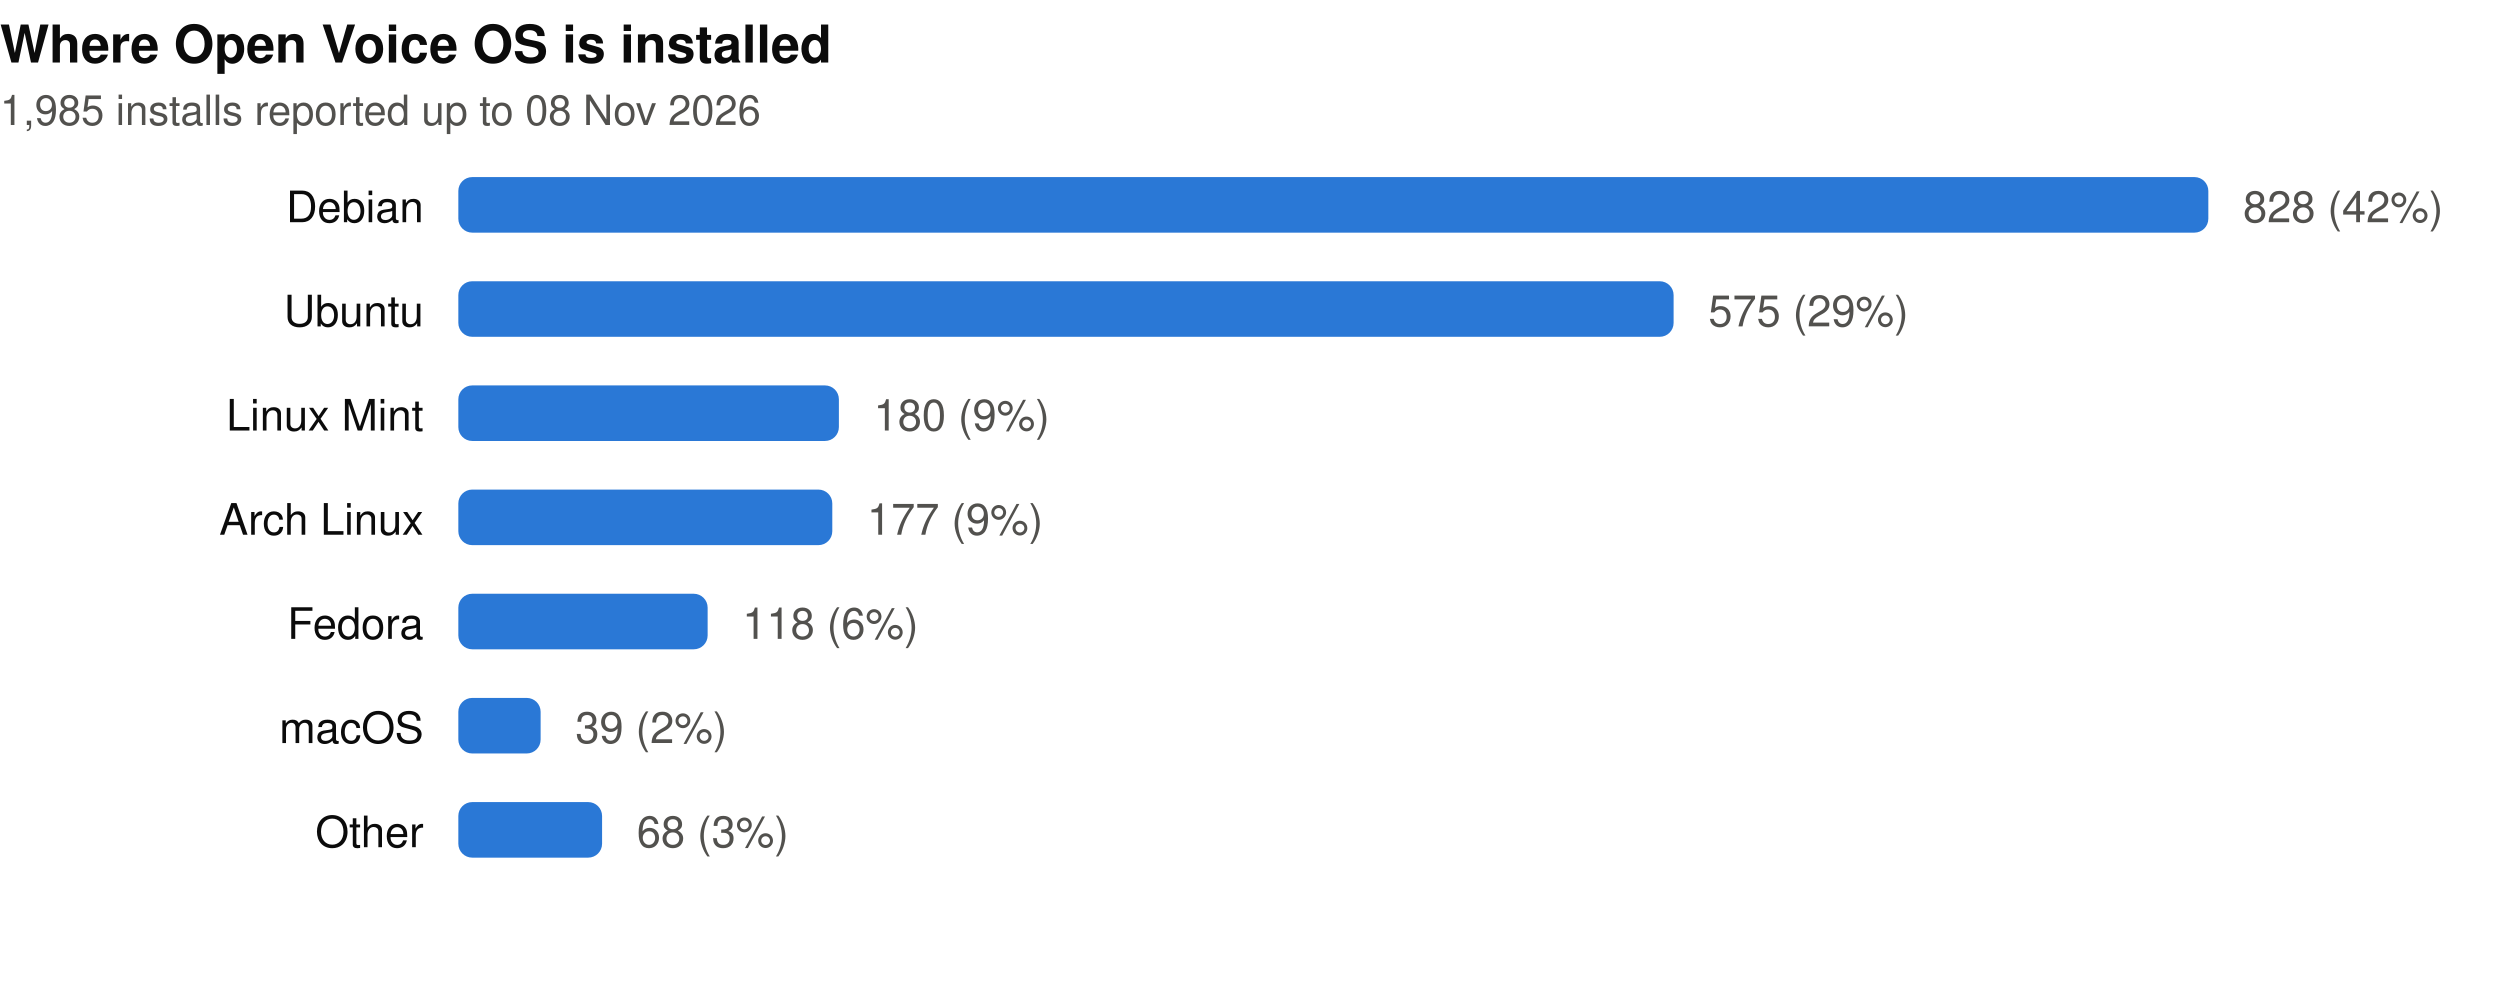
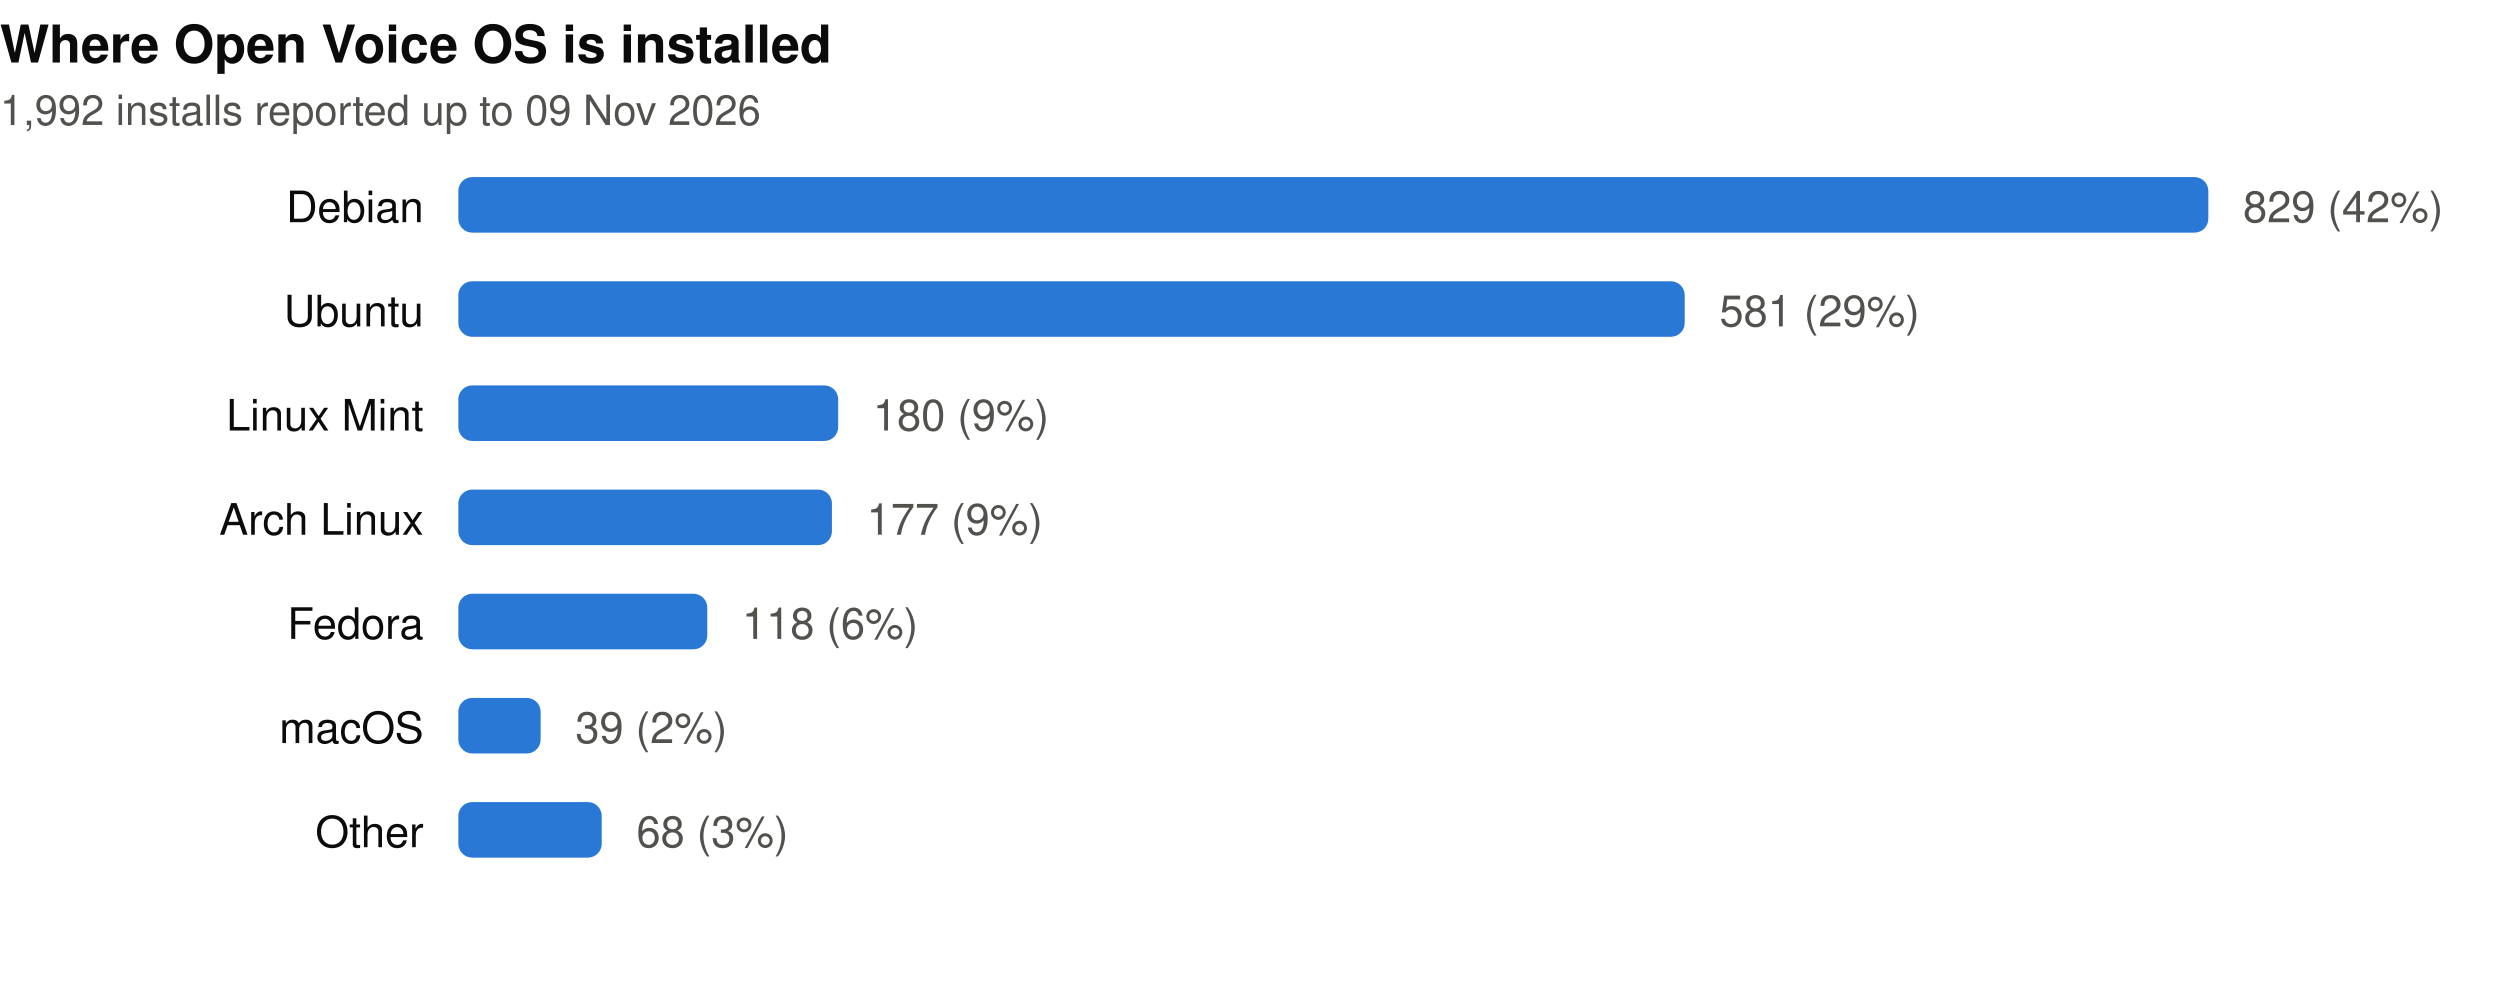
- <svg xmlns="http://www.w3.org/2000/svg" width="720" height="284" viewBox="0 0 720 284" role="img" aria-label="Where Open Voice OS is installed. 1,985 installs reported up to 08 Nov 2026">
+ <svg xmlns="http://www.w3.org/2000/svg" width="720" height="284" viewBox="0 0 720 284" role="img" aria-label="Where Open Voice OS is installed. 1,992 installs reported up to 09 Nov 2026">
  <text x="0" y="18" font-family="ui-sans-serif,-apple-system,BlinkMacSystemFont,'Segoe UI',Helvetica,Arial,sans-serif" font-size="15" font-weight="600" fill="#0b0b0b">Where Open Voice OS is installed</text>
-   <text x="0" y="36" font-family="ui-sans-serif,-apple-system,BlinkMacSystemFont,'Segoe UI',Helvetica,Arial,sans-serif" font-size="12" fill="#52514e">1,985 installs reported up to 08 Nov 2026</text>
+   <text x="0" y="36" font-family="ui-sans-serif,-apple-system,BlinkMacSystemFont,'Segoe UI',Helvetica,Arial,sans-serif" font-size="12" fill="#52514e">1,992 installs reported up to 09 Nov 2026</text>
  <text x="122" y="64.0" text-anchor="end" font-family="ui-sans-serif,-apple-system,BlinkMacSystemFont,'Segoe UI',Helvetica,Arial,sans-serif" font-size="12.5" fill="#0b0b0b">Debian</text>
  <rect x="132" y="51.0" width="504.0" height="16" rx="4" fill="#2a78d6" />
-   <text x="646.0" y="64.0" font-family="ui-sans-serif,-apple-system,BlinkMacSystemFont,'Segoe UI',Helvetica,Arial,sans-serif" font-size="12.5" fill="#52514e">828 (42%)</text>
+   <text x="646.0" y="64.0" font-family="ui-sans-serif,-apple-system,BlinkMacSystemFont,'Segoe UI',Helvetica,Arial,sans-serif" font-size="12.5" fill="#52514e">829 (42%)</text>
  <text x="122" y="94.0" text-anchor="end" font-family="ui-sans-serif,-apple-system,BlinkMacSystemFont,'Segoe UI',Helvetica,Arial,sans-serif" font-size="12.5" fill="#0b0b0b">Ubuntu</text>
-   <rect x="132" y="81.0" width="350.0" height="16" rx="4" fill="#2a78d6" />
-   <text x="492.0" y="94.0" font-family="ui-sans-serif,-apple-system,BlinkMacSystemFont,'Segoe UI',Helvetica,Arial,sans-serif" font-size="12.5" fill="#52514e">575 (29%)</text>
+   <rect x="132" y="81.0" width="353.2" height="16" rx="4" fill="#2a78d6" />
+   <text x="495.2" y="94.0" font-family="ui-sans-serif,-apple-system,BlinkMacSystemFont,'Segoe UI',Helvetica,Arial,sans-serif" font-size="12.5" fill="#52514e">581 (29%)</text>
  <text x="122" y="124.0" text-anchor="end" font-family="ui-sans-serif,-apple-system,BlinkMacSystemFont,'Segoe UI',Helvetica,Arial,sans-serif" font-size="12.5" fill="#0b0b0b">Linux Mint</text>
-   <rect x="132" y="111.0" width="109.6" height="16" rx="4" fill="#2a78d6" />
-   <text x="251.6" y="124.0" font-family="ui-sans-serif,-apple-system,BlinkMacSystemFont,'Segoe UI',Helvetica,Arial,sans-serif" font-size="12.5" fill="#52514e">180 (9%)</text>
+   <rect x="132" y="111.0" width="109.4" height="16" rx="4" fill="#2a78d6" />
+   <text x="251.4" y="124.0" font-family="ui-sans-serif,-apple-system,BlinkMacSystemFont,'Segoe UI',Helvetica,Arial,sans-serif" font-size="12.5" fill="#52514e">180 (9%)</text>
  <text x="122" y="154.0" text-anchor="end" font-family="ui-sans-serif,-apple-system,BlinkMacSystemFont,'Segoe UI',Helvetica,Arial,sans-serif" font-size="12.5" fill="#0b0b0b">Arch Linux</text>
-   <rect x="132" y="141.0" width="107.7" height="16" rx="4" fill="#2a78d6" />
-   <text x="249.7" y="154.0" font-family="ui-sans-serif,-apple-system,BlinkMacSystemFont,'Segoe UI',Helvetica,Arial,sans-serif" font-size="12.5" fill="#52514e">177 (9%)</text>
+   <rect x="132" y="141.0" width="107.6" height="16" rx="4" fill="#2a78d6" />
+   <text x="249.6" y="154.0" font-family="ui-sans-serif,-apple-system,BlinkMacSystemFont,'Segoe UI',Helvetica,Arial,sans-serif" font-size="12.5" fill="#52514e">177 (9%)</text>
  <text x="122" y="184.0" text-anchor="end" font-family="ui-sans-serif,-apple-system,BlinkMacSystemFont,'Segoe UI',Helvetica,Arial,sans-serif" font-size="12.5" fill="#0b0b0b">Fedora</text>
-   <rect x="132" y="171.0" width="71.8" height="16" rx="4" fill="#2a78d6" />
-   <text x="213.8" y="184.0" font-family="ui-sans-serif,-apple-system,BlinkMacSystemFont,'Segoe UI',Helvetica,Arial,sans-serif" font-size="12.5" fill="#52514e">118 (6%)</text>
+   <rect x="132" y="171.0" width="71.7" height="16" rx="4" fill="#2a78d6" />
+   <text x="213.7" y="184.0" font-family="ui-sans-serif,-apple-system,BlinkMacSystemFont,'Segoe UI',Helvetica,Arial,sans-serif" font-size="12.5" fill="#52514e">118 (6%)</text>
  <text x="122" y="214.0" text-anchor="end" font-family="ui-sans-serif,-apple-system,BlinkMacSystemFont,'Segoe UI',Helvetica,Arial,sans-serif" font-size="12.5" fill="#0b0b0b">macOS</text>
  <rect x="132" y="201.0" width="23.7" height="16" rx="4" fill="#2a78d6" />
  <text x="165.7" y="214.0" font-family="ui-sans-serif,-apple-system,BlinkMacSystemFont,'Segoe UI',Helvetica,Arial,sans-serif" font-size="12.5" fill="#52514e">39 (2%)</text>
  <text x="122" y="244.0" text-anchor="end" font-family="ui-sans-serif,-apple-system,BlinkMacSystemFont,'Segoe UI',Helvetica,Arial,sans-serif" font-size="12.5" fill="#0b0b0b">Other</text>
-   <rect x="132" y="231.0" width="41.4" height="16" rx="4" fill="#2a78d6" />
-   <text x="183.4" y="244.0" font-family="ui-sans-serif,-apple-system,BlinkMacSystemFont,'Segoe UI',Helvetica,Arial,sans-serif" font-size="12.5" fill="#52514e">68 (3%)</text>
+   <rect x="132" y="231.0" width="41.3" height="16" rx="4" fill="#2a78d6" />
+   <text x="183.3" y="244.0" font-family="ui-sans-serif,-apple-system,BlinkMacSystemFont,'Segoe UI',Helvetica,Arial,sans-serif" font-size="12.5" fill="#52514e">68 (3%)</text>
</svg>
